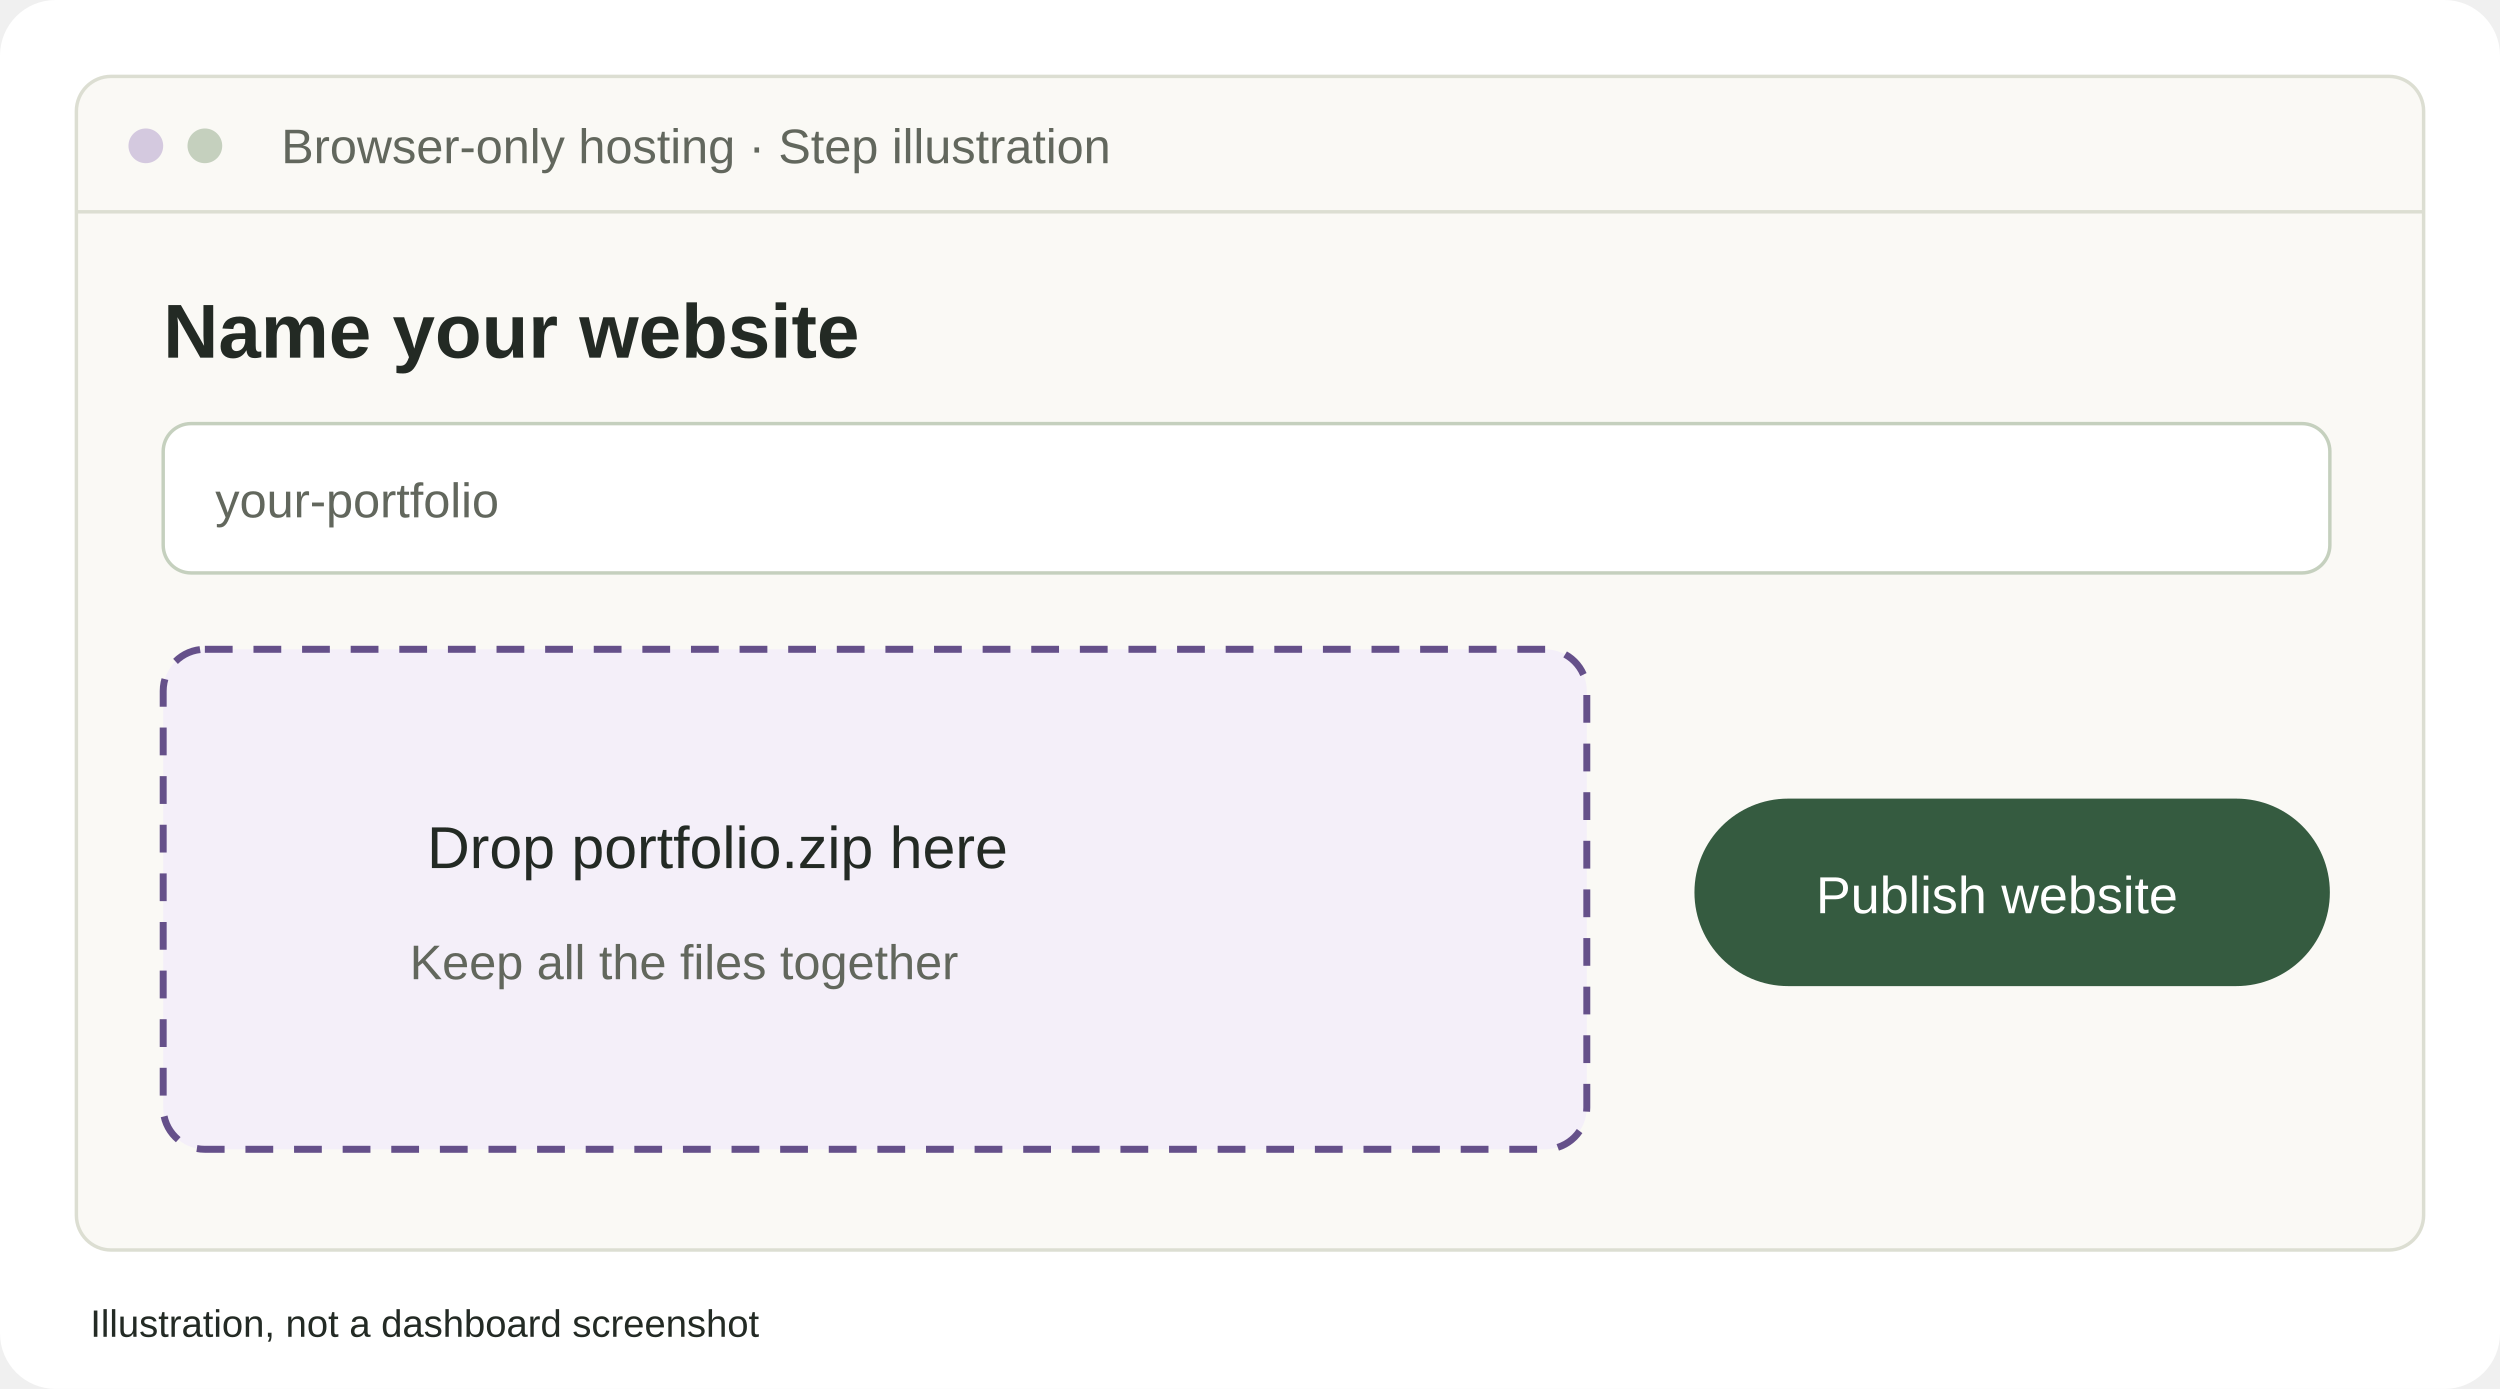
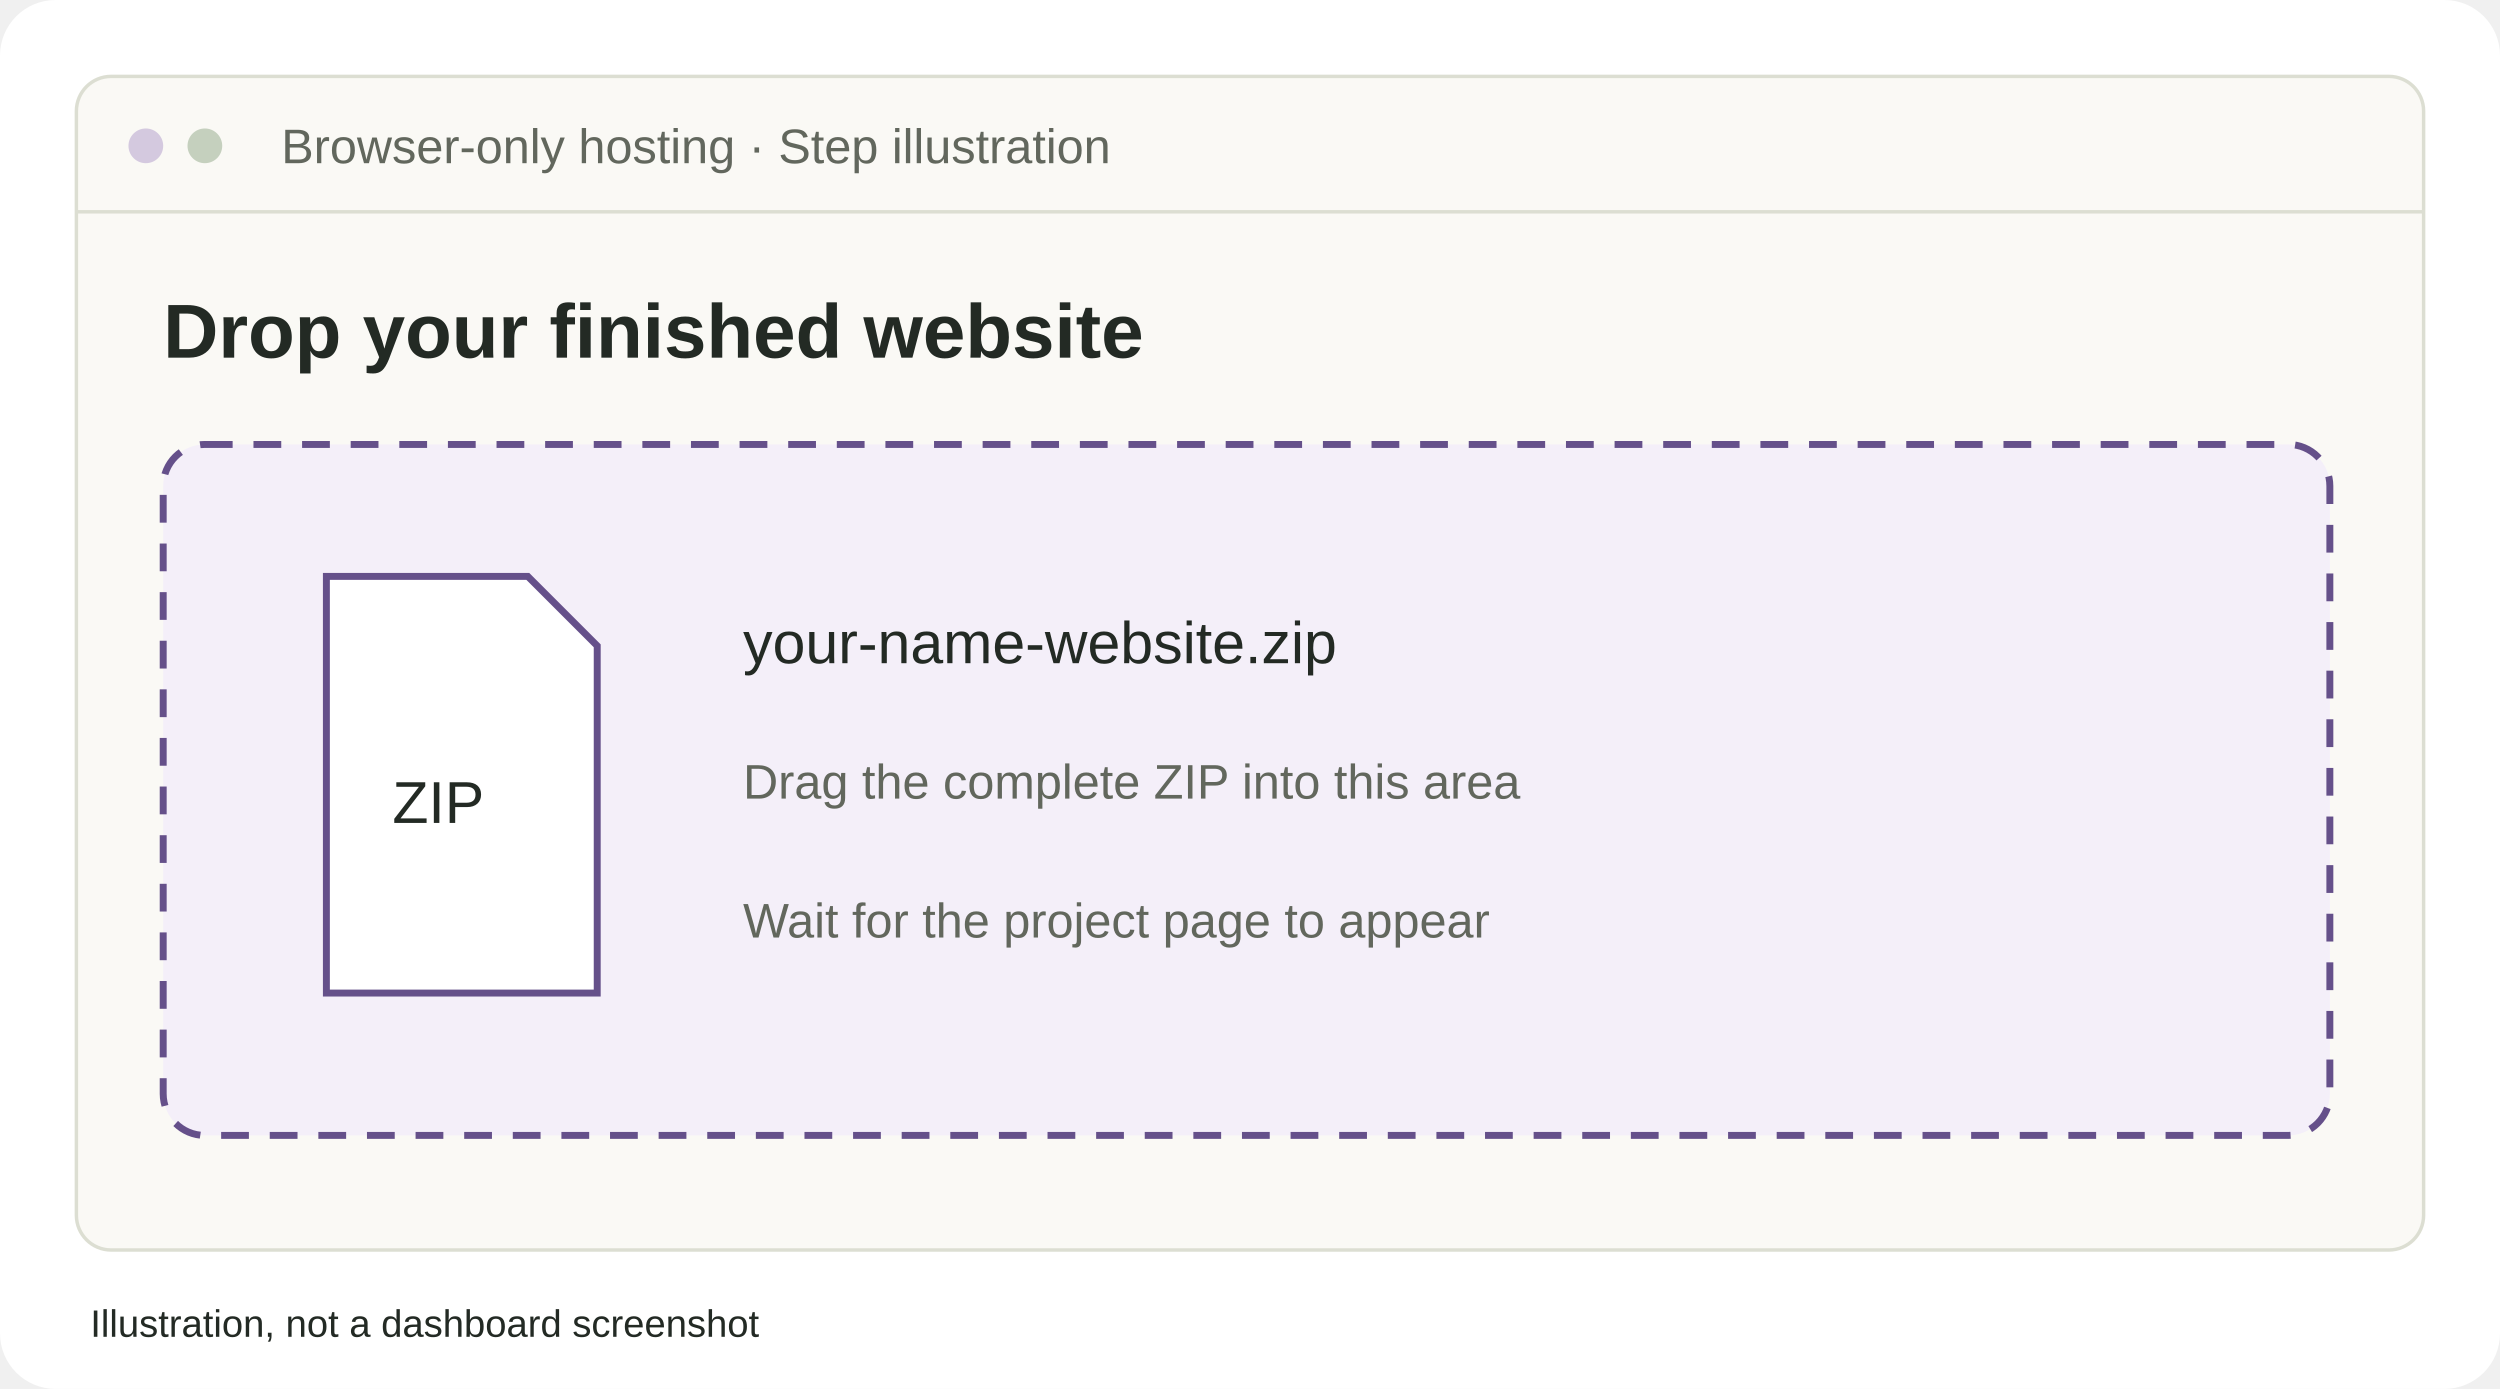
<svg xmlns="http://www.w3.org/2000/svg" width="720" height="400" viewBox="0 0 720 400">
  <style>text{font-family:Arial,sans-serif;fill:#232a24}.heading{font-size:22px;font-weight:600}.label{font-size:17px}.small{font-size:14px;fill:#62675d}.white{font-size:15px;fill:#fff}</style>
  <rect width="720" height="400" rx="16" fill="#fff" />
  <rect x="22" y="22" width="676" height="338" rx="10" fill="#faf9f5" stroke="#dcded2" />
  <path d="M22 61h676" stroke="#dcded2" />
  <circle cx="42" cy="42" r="5" fill="#d4c9df" />
  <circle cx="59" cy="42" r="5" fill="#c5d0be" />
  <text x="81" y="47" class="small">Browser-only hosting · Step illustration</text>
-   <text x="47" y="103" class="heading">Name your website</text>
-   <rect x="47" y="122" width="624" height="43" rx="8" fill="#fff" stroke="#c5d0be" />
-   <text x="62" y="149" class="small">your-portfolio</text>
-   <rect x="47" y="187" width="410" height="144" rx="12" fill="#f4eff9" stroke="#65508a" stroke-width="2" stroke-dasharray="8 6" />
-   <text x="123" y="250" class="label">Drop portfolio.zip here</text>
-   <text x="118" y="282" class="small">Keep all the files together</text>
-   <rect x="488" y="230" width="183" height="54" rx="27" fill="#355b40" />
-   <text x="523" y="263" class="white">Publish website</text>
+   <text x="47" y="103" class="heading">Drop your finished website</text>
+   <rect x="47" y="128" width="624" height="199" rx="12" fill="#f4eff9" stroke="#65508a" stroke-width="2" stroke-dasharray="8 6" />
+   <path d="M94 166h58l20 20v100H94z" fill="#fff" stroke="#65508a" stroke-width="2" />
+   <text x="113" y="237" class="label">ZIP</text>
+   <text x="214" y="191" class="label">your-name-website.zip</text>
+   <text x="214" y="230" class="small">Drag the complete ZIP into this area</text>
+   <text x="214" y="270" class="small">Wait for the project page to appear</text>
  <text x="26" y="385" font-size="11" fill="#62675d">Illustration, not a dashboard screenshot</text>
</svg>
